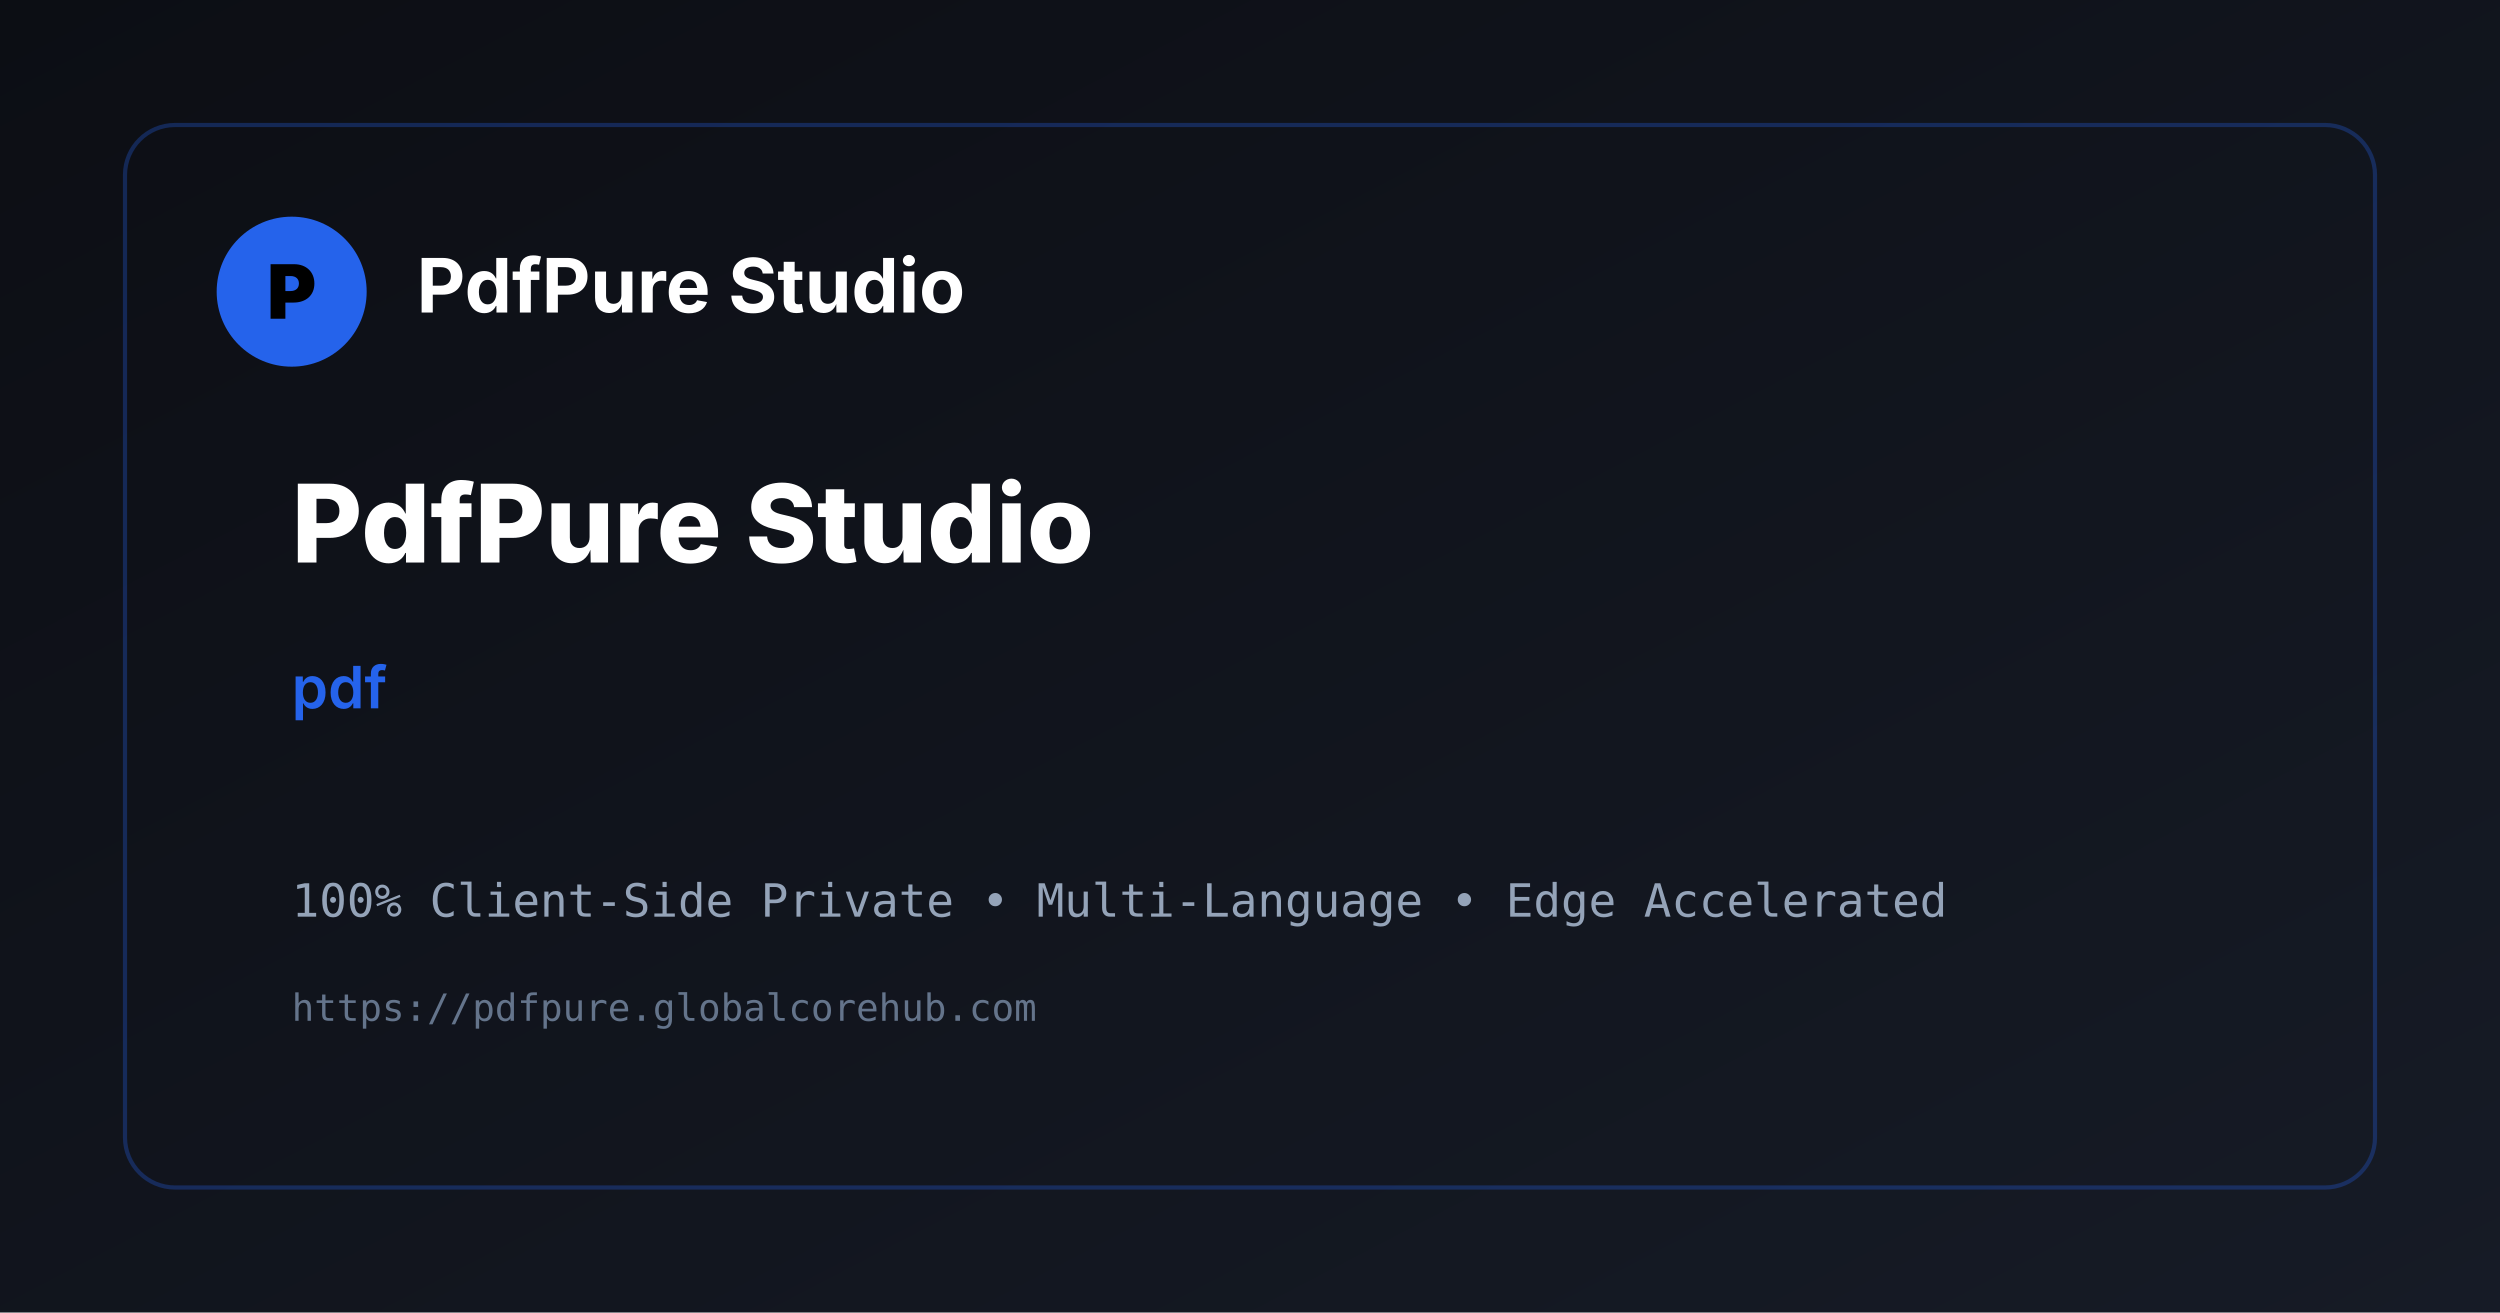
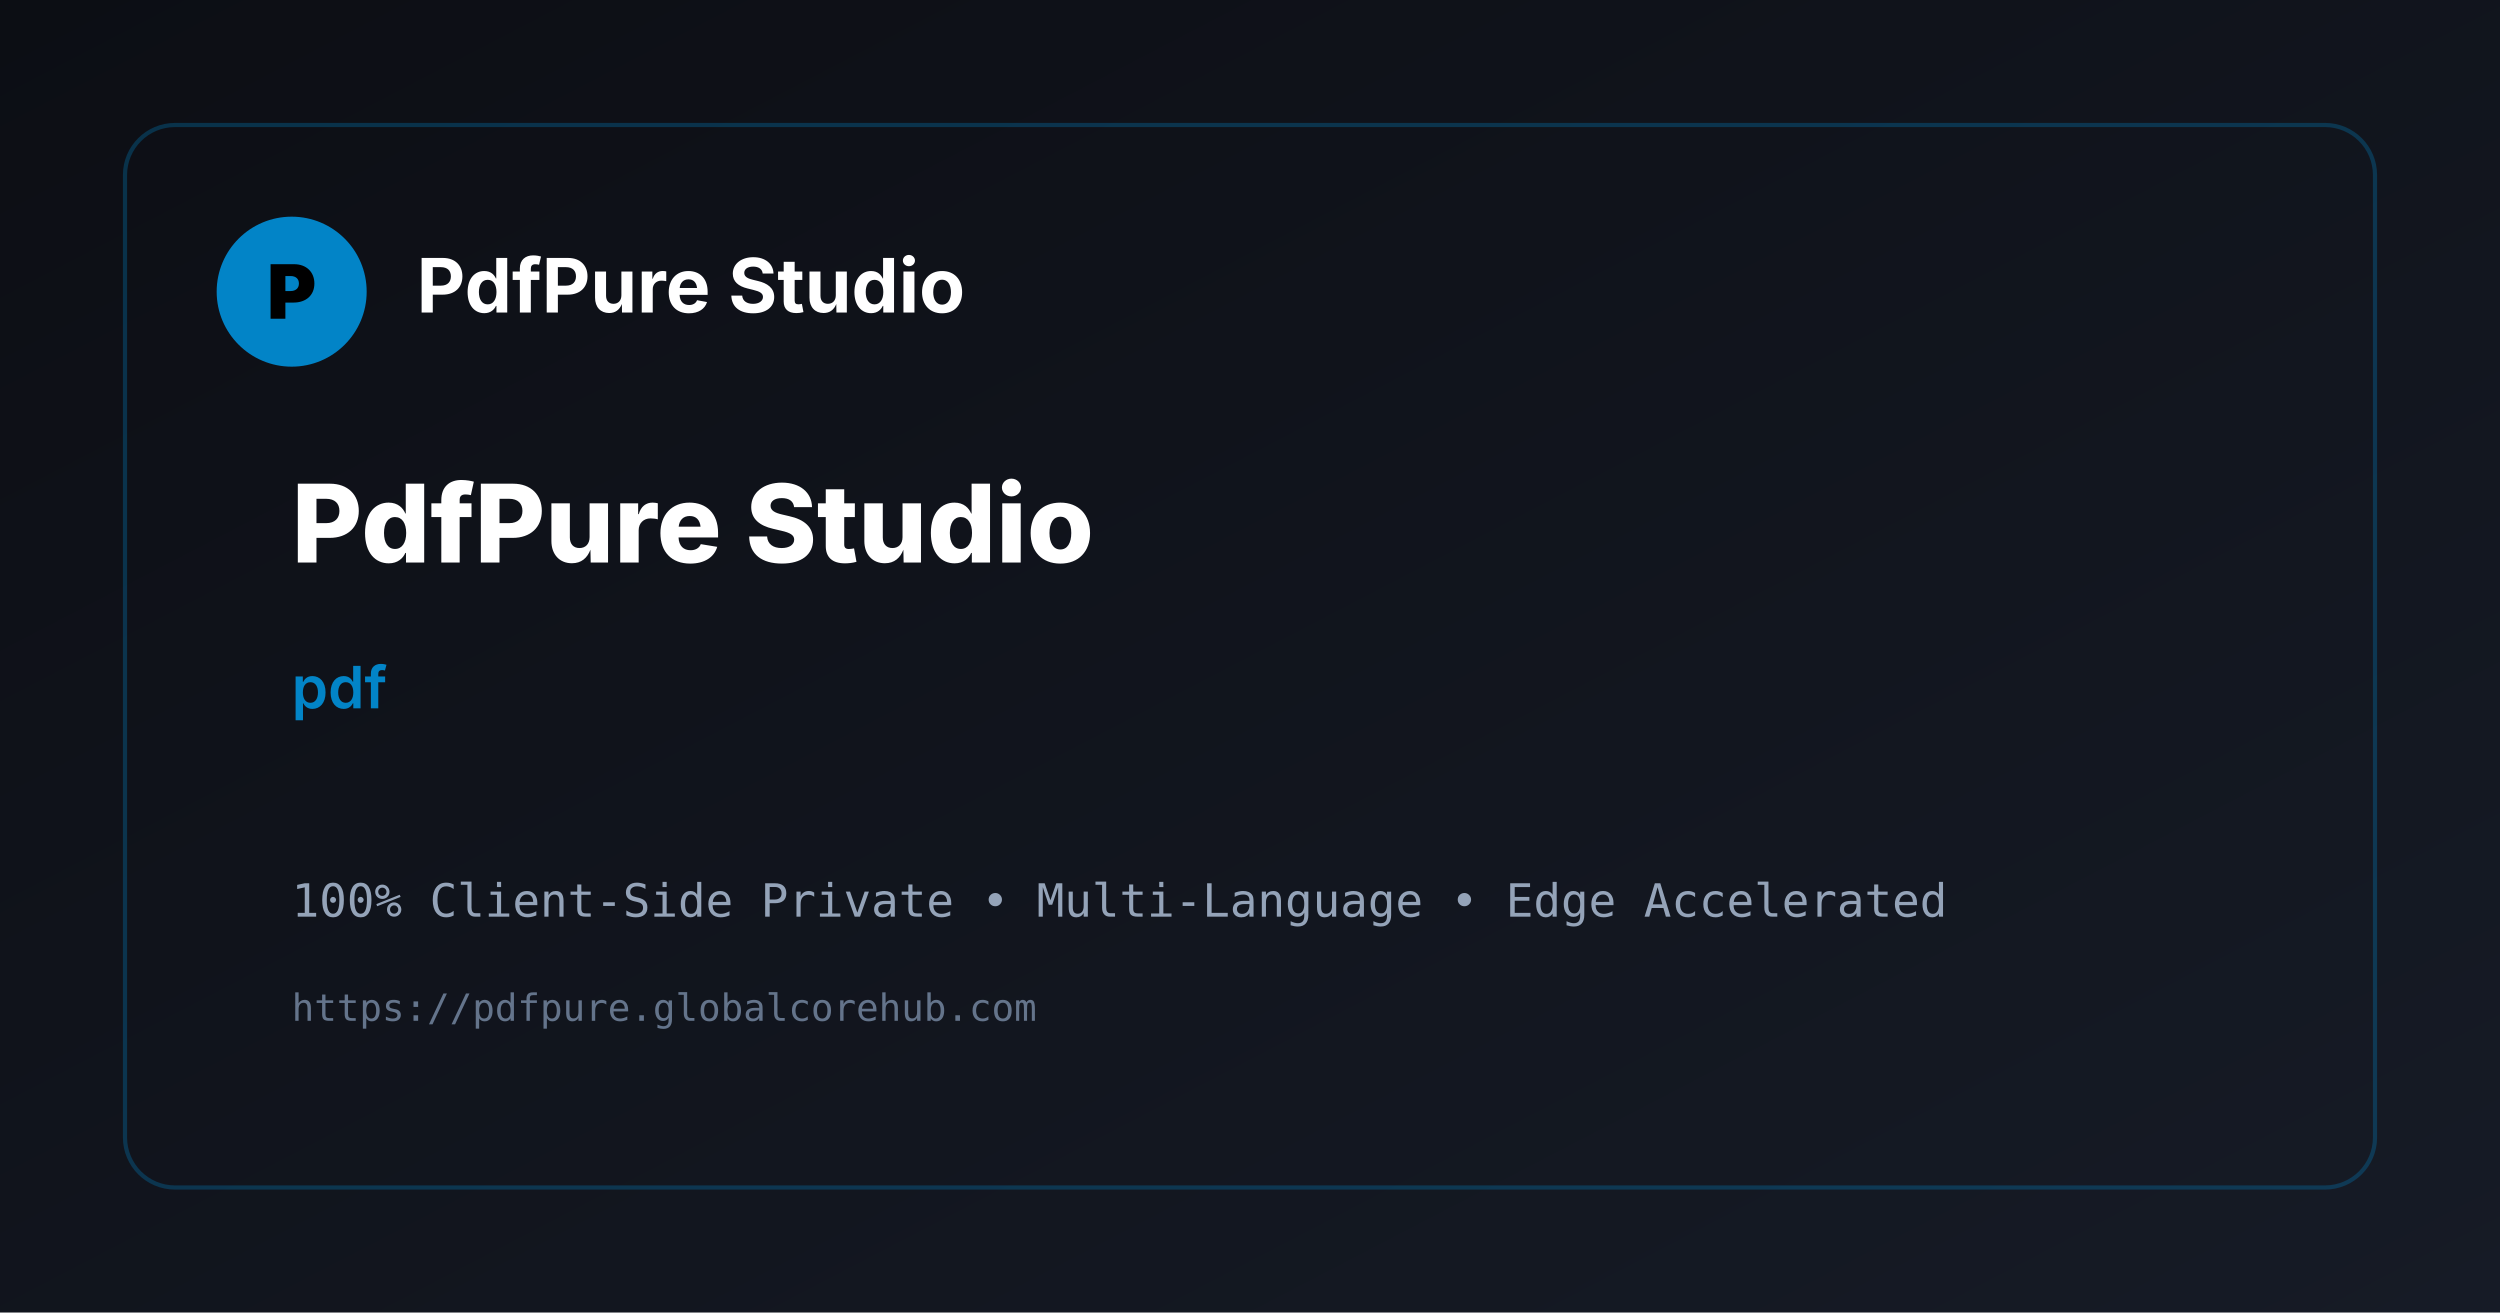
<svg xmlns="http://www.w3.org/2000/svg" width="1200" height="630" viewBox="0 0 1200 630">
  <defs>
    <linearGradient id="bg" x1="0%" y1="0%" x2="100%" y2="100%">
      <stop offset="0%" stop-color="#0c0e14" />
      <stop offset="100%" stop-color="#161b26" />
    </linearGradient>
  </defs>
  <rect width="100%" height="100%" fill="url(#bg)" />
-   <rect x="60" y="60" width="1080" height="510" rx="24" fill="none" stroke="#2563eb" stroke-opacity="0.3" stroke-width="2" />
-   <circle cx="140" cy="140" r="36" fill="#2563eb" />
+   <rect x="60" y="60" width="1080" height="510" rx="24" fill="none" stroke="#0284c7" stroke-opacity="0.3" stroke-width="2" />
+   <circle cx="140" cy="140" r="36" fill="#0284c7" />
  <text x="140" y="153" font-family="system-ui, -apple-system, sans-serif" font-size="36" font-weight="900" fill="#000000" text-anchor="middle">P</text>
  <text x="200" y="150" font-family="system-ui, -apple-system, sans-serif" font-size="36" font-weight="bold" fill="#ffffff">PdfPure Studio</text>
  <text x="140" y="270" font-family="system-ui, -apple-system, sans-serif" font-size="52" font-weight="800" fill="#ffffff">PdfPure Studio</text>
-   <text x="140" y="340" font-family="system-ui, -apple-system, sans-serif" font-size="28" font-weight="600" fill="#2563eb">pdf</text>
+   <text x="140" y="340" font-family="system-ui, -apple-system, sans-serif" font-size="28" font-weight="600" fill="#0284c7">pdf</text>
  <text x="140" y="440" font-family="monospace" font-size="22" fill="#94a3b8">100% Client-Side Private • Multi-Language • Edge Accelerated</text>
  <text x="140" y="490" font-family="monospace" font-size="18" fill="#64748b">https://pdfpure.globalcorehub.com</text>
</svg>
